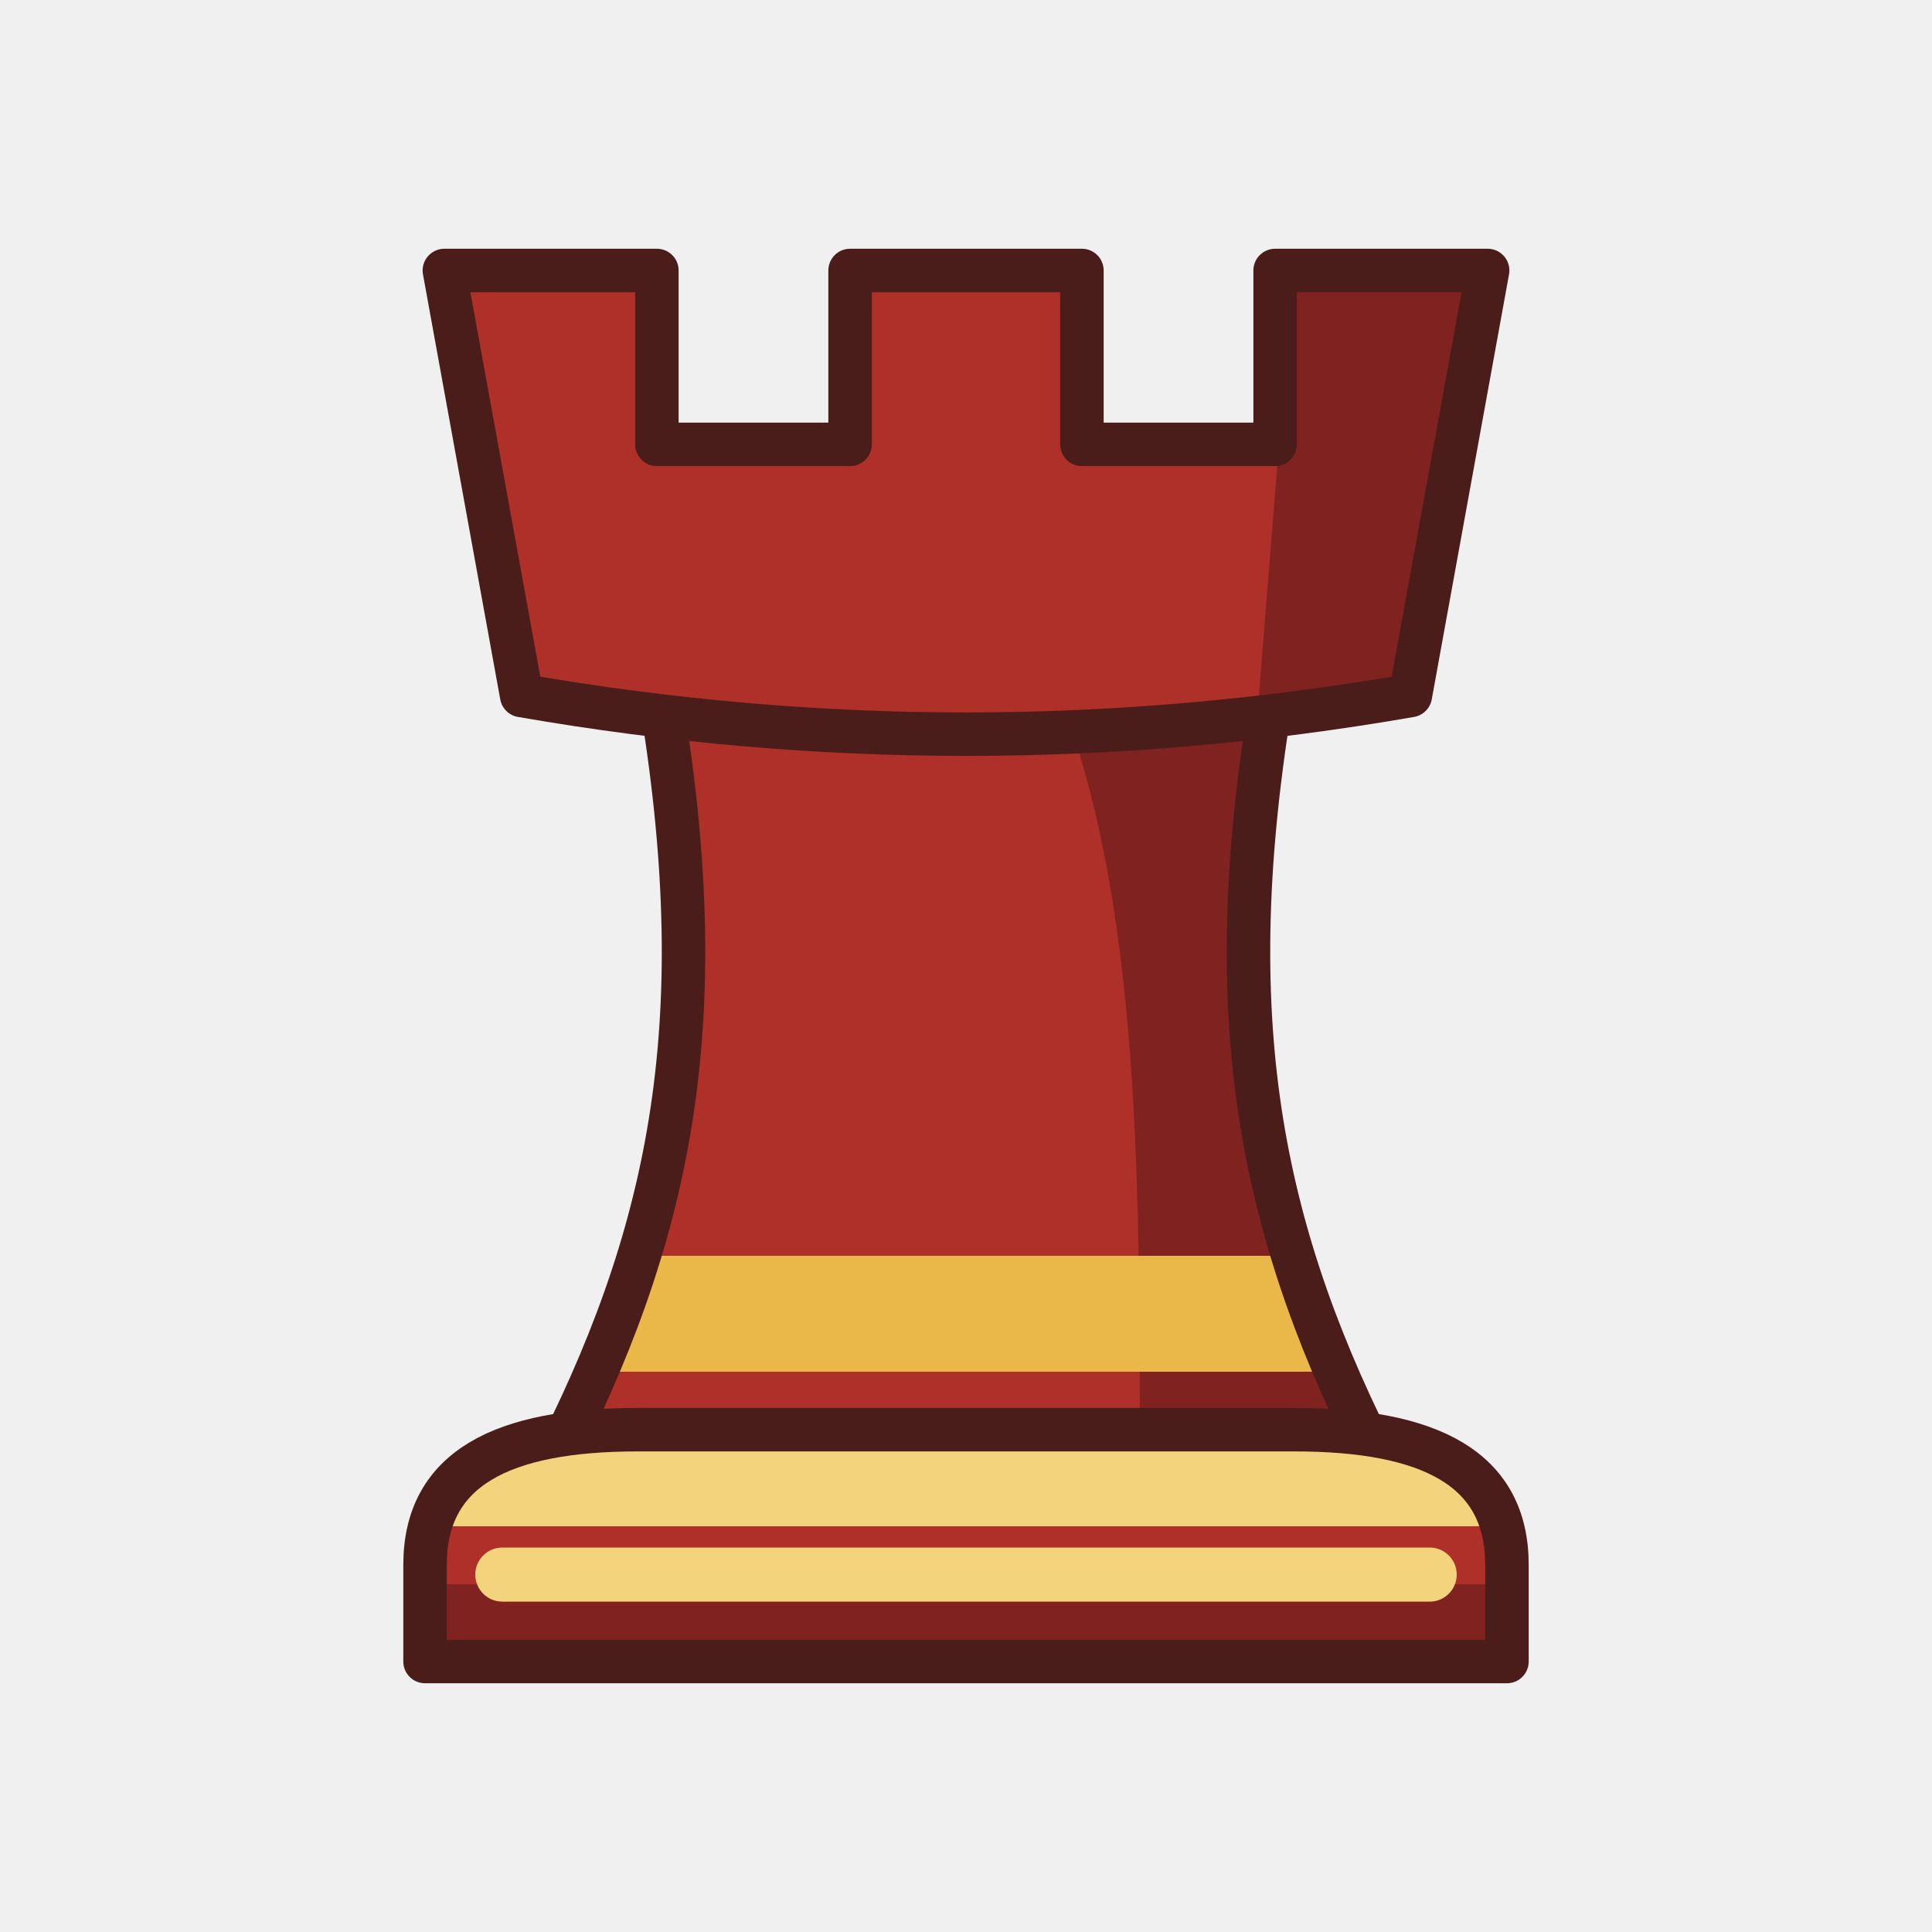
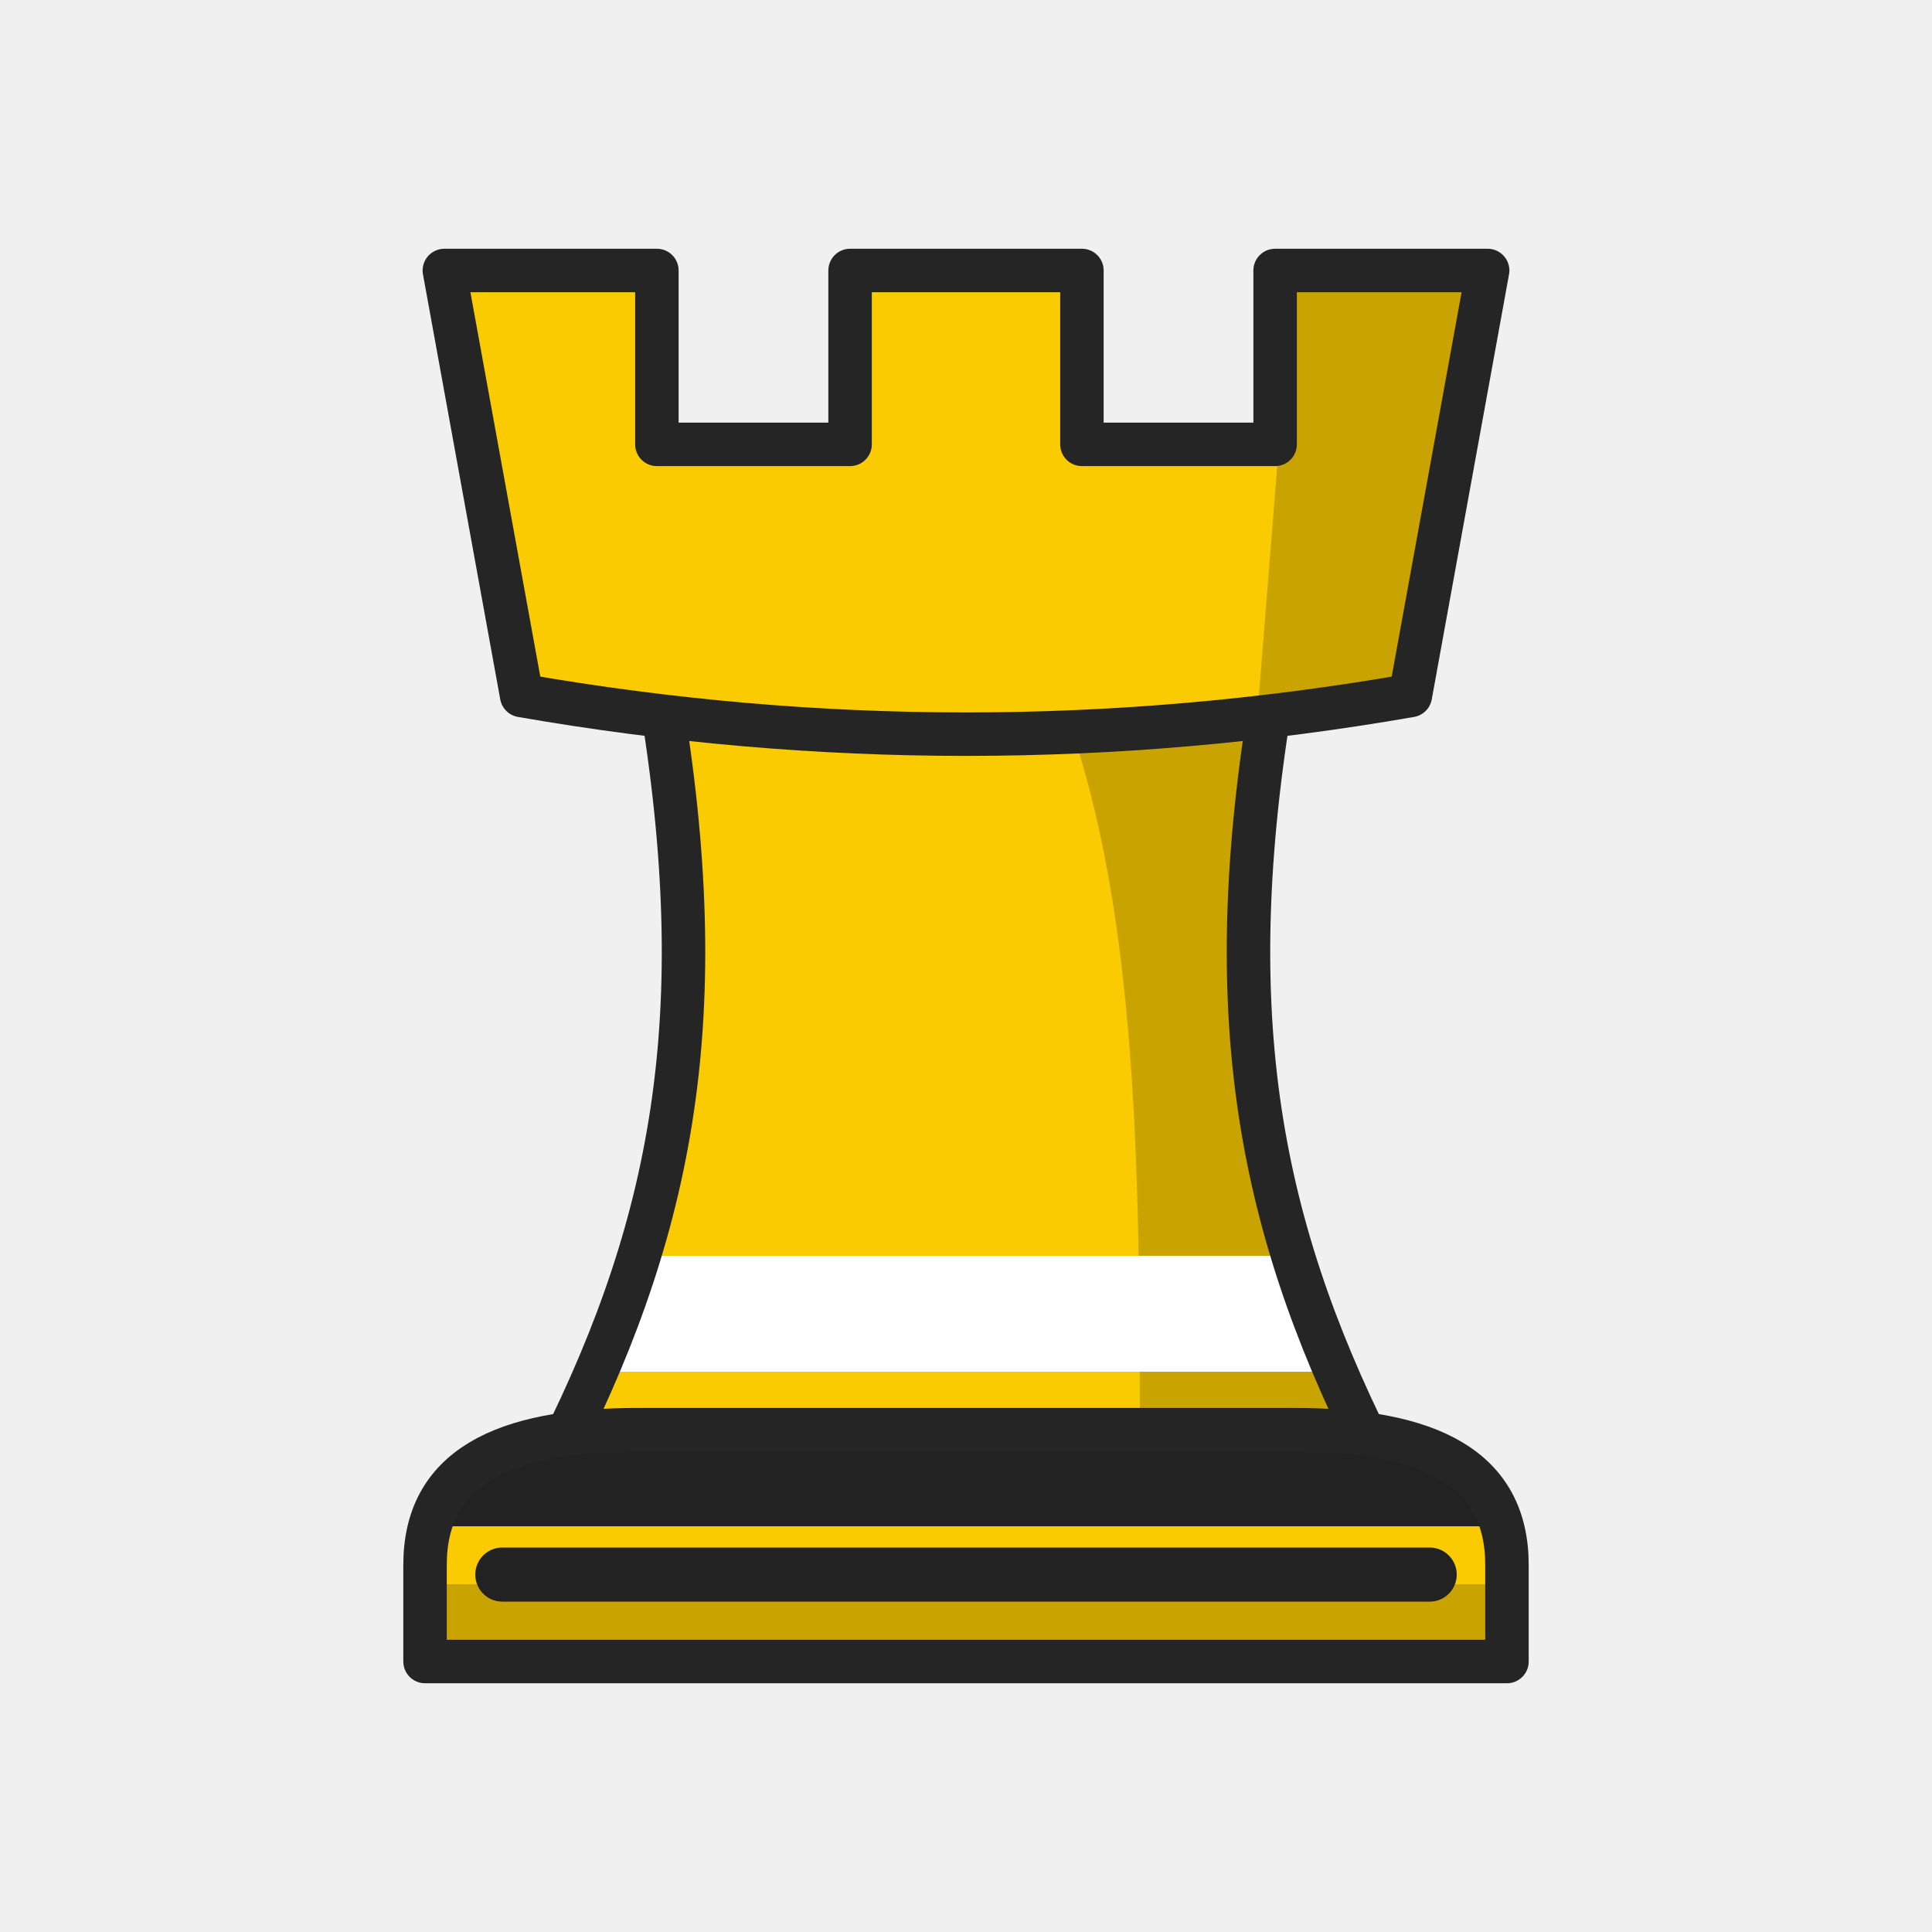
<svg xmlns="http://www.w3.org/2000/svg" viewBox="0 3 100 100">
-   <g fill="#AE3028" stroke="#4B1D1A" stroke-width="2.25" stroke-linejoin="round" stroke-linecap="round">
-     <path d="M34 38 H66 C63 55 65 66 71 78 H29 C35 66 37 55 34 38 Z" fill="#AE3028" stroke="none" fill-rule="evenodd" />
+   <g fill="#F9CB00" stroke="#252525" stroke-width="2.25" stroke-linejoin="round" stroke-linecap="round">
+     <path d="M34 38 H66 C63 55 65 66 71 78 H29 C35 66 37 55 34 38 Z" fill="#F9CB00" stroke="none" fill-rule="evenodd" />
    <defs>
      <clipPath id="s1">
        <path d="M34 38 H66 C63 55 65 66 71 78 H29 C35 66 37 55 34 38 Z" clip-rule="evenodd" />
      </clipPath>
    </defs>
-     <path d="M54 37 H67 C64 58 65 67 72 79 H59 C59 63 59 48 54 37 Z" fill="#80221F" stroke="none" clip-path="url(#s1)" />
+     <path d="M54 37 H67 C64 58 65 67 72 79 H59 C59 63 59 48 54 37 Z" fill="#C9A300" stroke="none" clip-path="url(#s1)" />
    <g stroke="none" clip-path="url(#s1)">
-       <path d="M10 68 H90 V74 H10 Z" fill="#E9B849" />
-       <path d="M10 78 H90 V82 H10 Z" fill="#F3D47D" />
+       <path d="M10 68 H90 V74 H10 Z" fill="#FFFFFF" />
+       <path d="M10 78 H90 V82 H10 Z" fill="#222222" />
    </g>
    <path d="M34 38 H66 C63 55 65 66 71 78 H29 C35 66 37 55 34 38 Z" fill="none" />
-     <path d="M23 17 H34 V26 H44 V17 H56 V26 H66 V17 H77 L73 39 Q50 43 27 39 Z" fill="#AE3028" stroke="none" fill-rule="evenodd" />
+     <path d="M23 17 H34 V26 H44 V17 H56 V26 H66 V17 H77 L73 39 Q50 43 27 39 Z" fill="#F9CB00" stroke="none" fill-rule="evenodd" />
    <defs>
      <clipPath id="s2">
        <path d="M23 17 H34 V26 H44 V17 H56 V26 H66 V17 H77 L73 39 Q50 43 27 39 Z" clip-rule="evenodd" />
      </clipPath>
    </defs>
-     <path d="M67 16 H78 L73 40 L65 41 Z" fill="#80221F" stroke="none" clip-path="url(#s2)" />
+     <path d="M67 16 H78 L73 40 L65 41 Z" fill="#C9A300" stroke="none" clip-path="url(#s2)" />
    <g stroke="none" clip-path="url(#s2)">
-       <path d="M10 68 H90 V74 H10 Z" fill="#E9B849" />
-       <path d="M10 78 H90 V82 H10 Z" fill="#F3D47D" />
+       <path d="M10 68 H90 V74 H10 Z" fill="#FFFFFF" />
+       <path d="M10 78 H90 V82 H10 Z" fill="#222222" />
    </g>
    <path d="M23 17 H34 V26 H44 V17 H56 V26 H66 V17 H77 L73 39 Q50 43 27 39 Z" fill="none" />
-     <path d="M22 89 V84 C22 79 26 77 33 77 H67 C74 77 78 79 78 84 V89 Z" fill="#AE3028" stroke="none" fill-rule="evenodd" />
+     <path d="M22 89 V84 C22 79 26 77 33 77 H67 C74 77 78 79 78 84 V89 Z" fill="#F9CB00" stroke="none" fill-rule="evenodd" />
    <defs>
      <clipPath id="s3">
        <path d="M22 89 V84 C22 79 26 77 33 77 H67 C74 77 78 79 78 84 V89 Z" clip-rule="evenodd" />
      </clipPath>
    </defs>
-     <path d="M21 85 H79 V90 H21 Z" fill="#80221F" stroke="none" clip-path="url(#s3)" />
+     <path d="M21 85 H79 V90 H21 Z" fill="#C9A300" stroke="none" clip-path="url(#s3)" />
    <g stroke="none" clip-path="url(#s3)">
-       <path d="M10 68 H90 V74 H10 Z" fill="#E9B849" />
-       <path d="M10 78 H90 V82 H10 Z" fill="#F3D47D" />
+       <path d="M10 68 H90 V74 H10 Z" fill="#FFFFFF" />
+       <path d="M10 78 H90 V82 H10 Z" fill="#222222" />
    </g>
    <path d="M22 89 V84 C22 79 26 77 33 77 H67 C74 77 78 79 78 84 V89 Z" fill="none" />
-     <path d="M26 84.5 H74" fill="none" stroke="#F3D47D" stroke-width="2.8" stroke-linecap="round" />
+     <path d="M26 84.5 H74" fill="none" stroke="#222222" stroke-width="2.8" stroke-linecap="round" />
  </g>
</svg>
